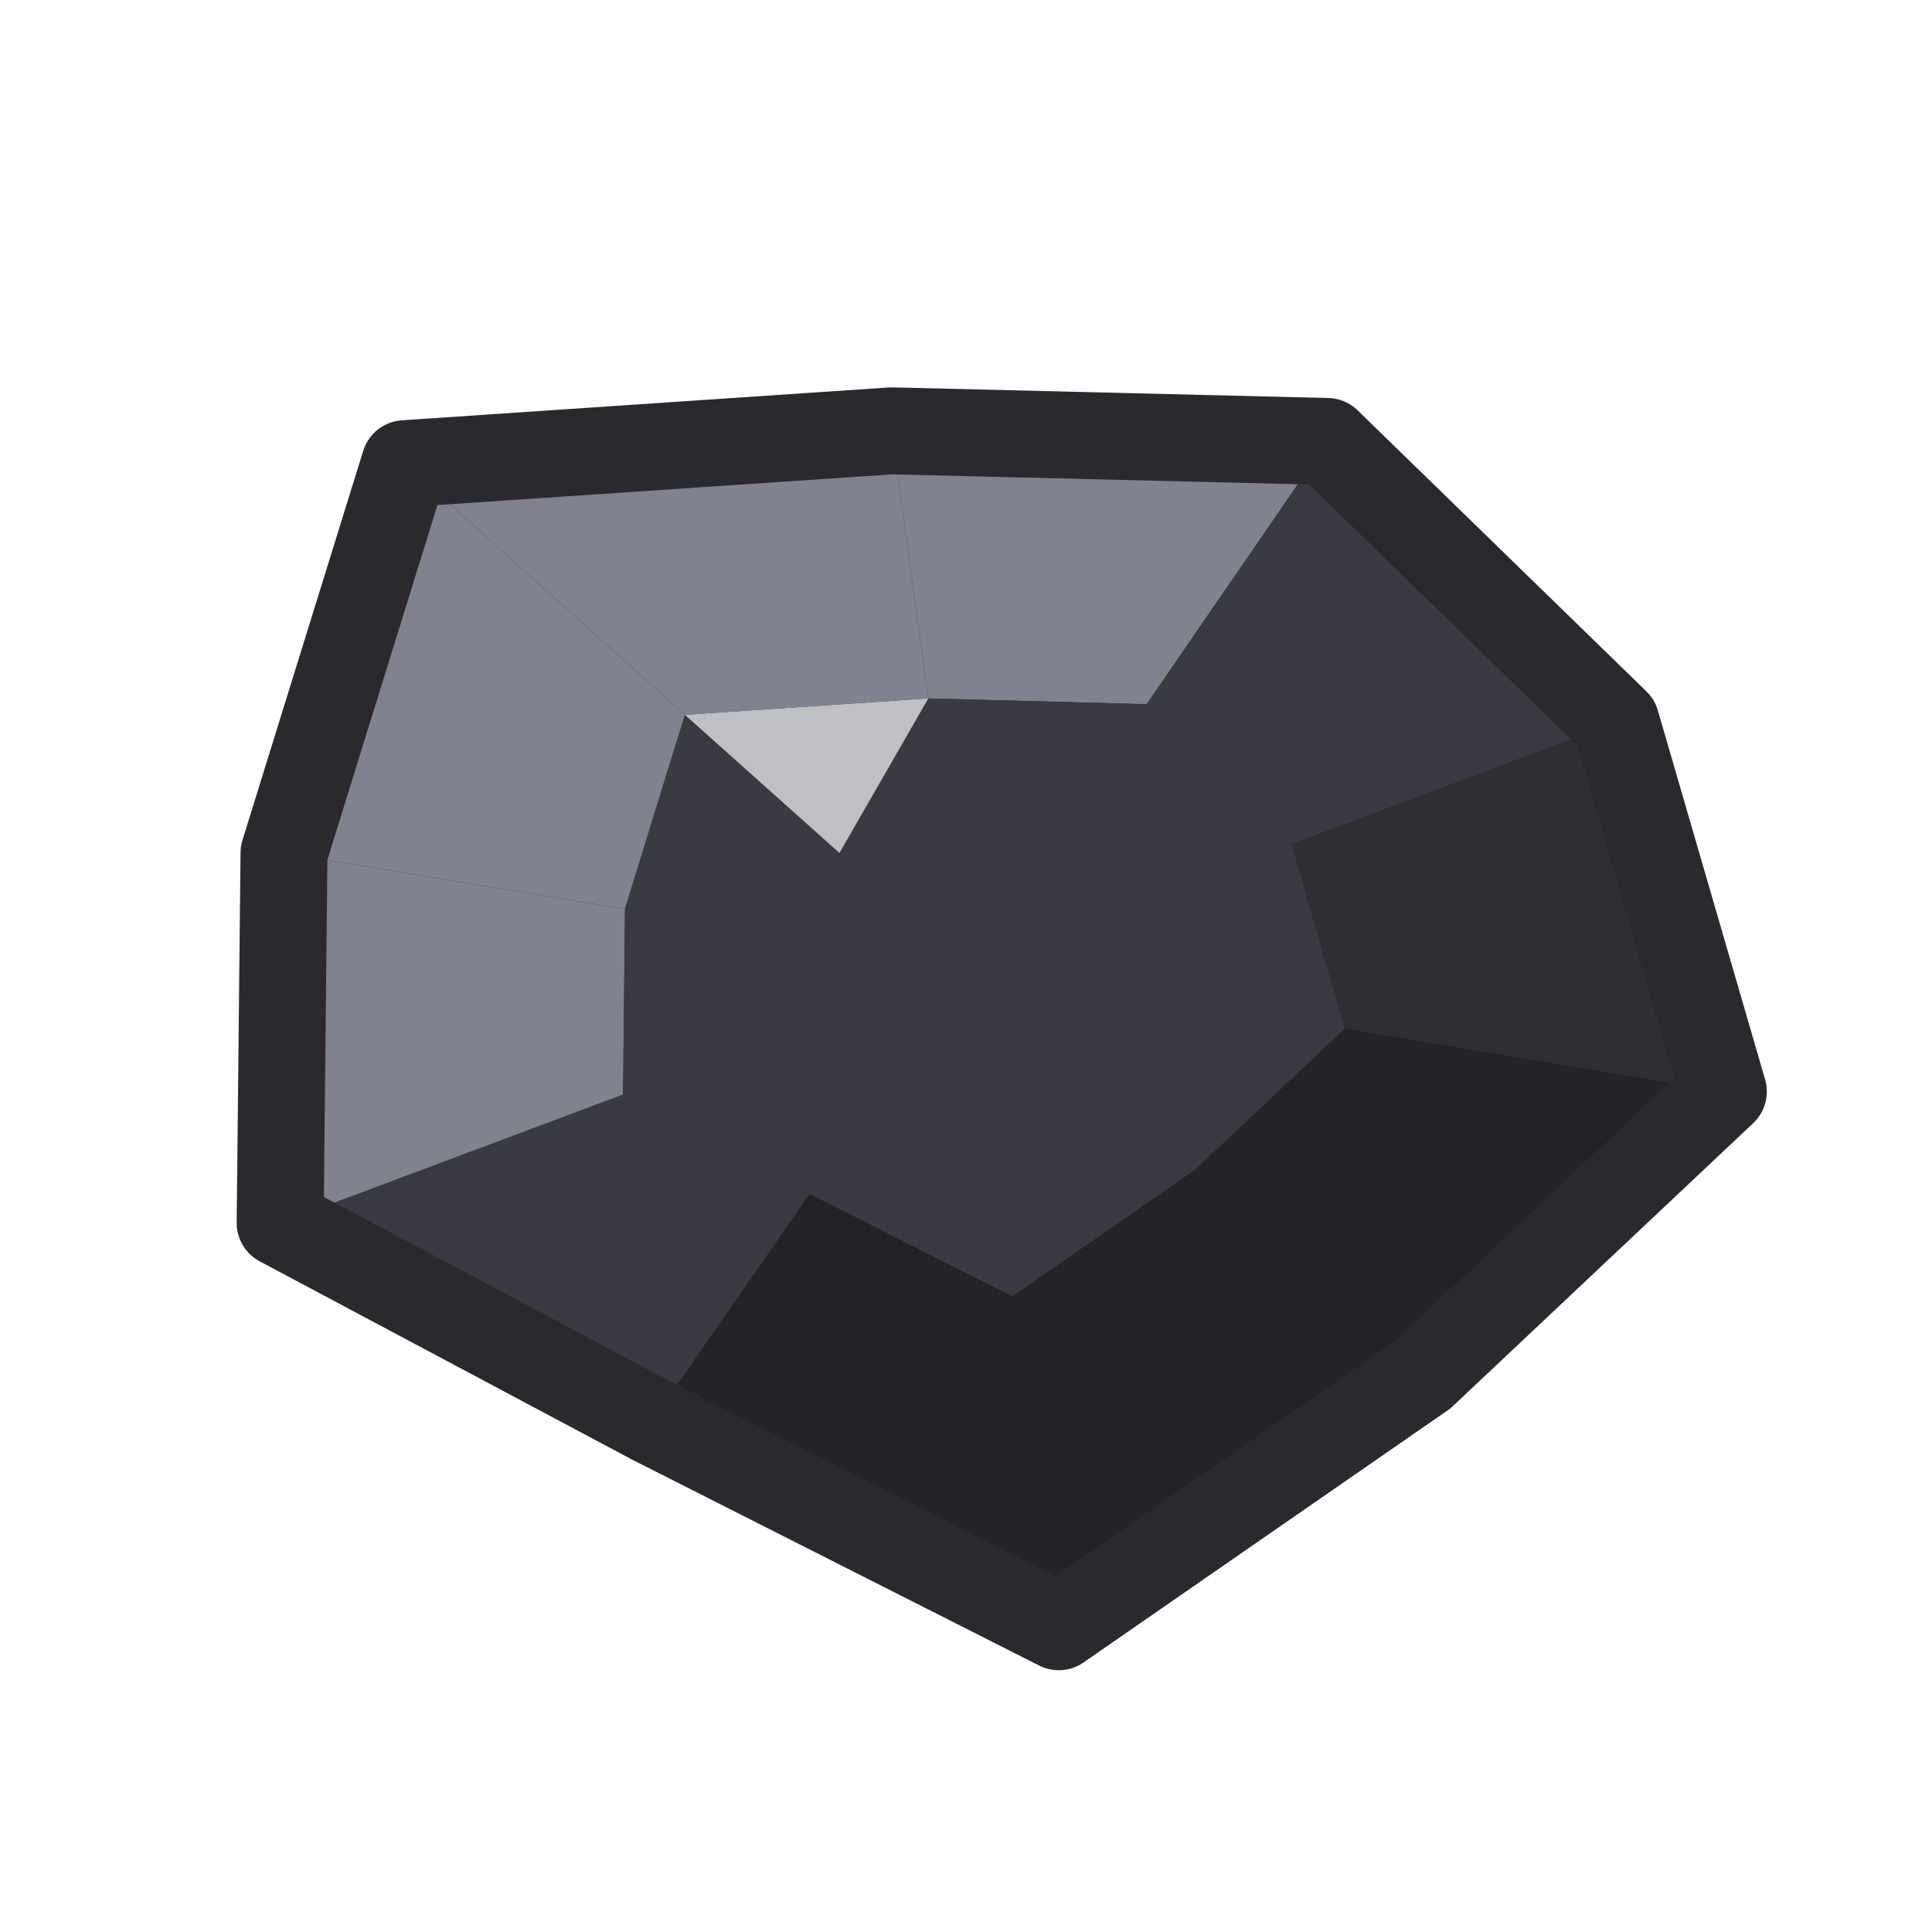
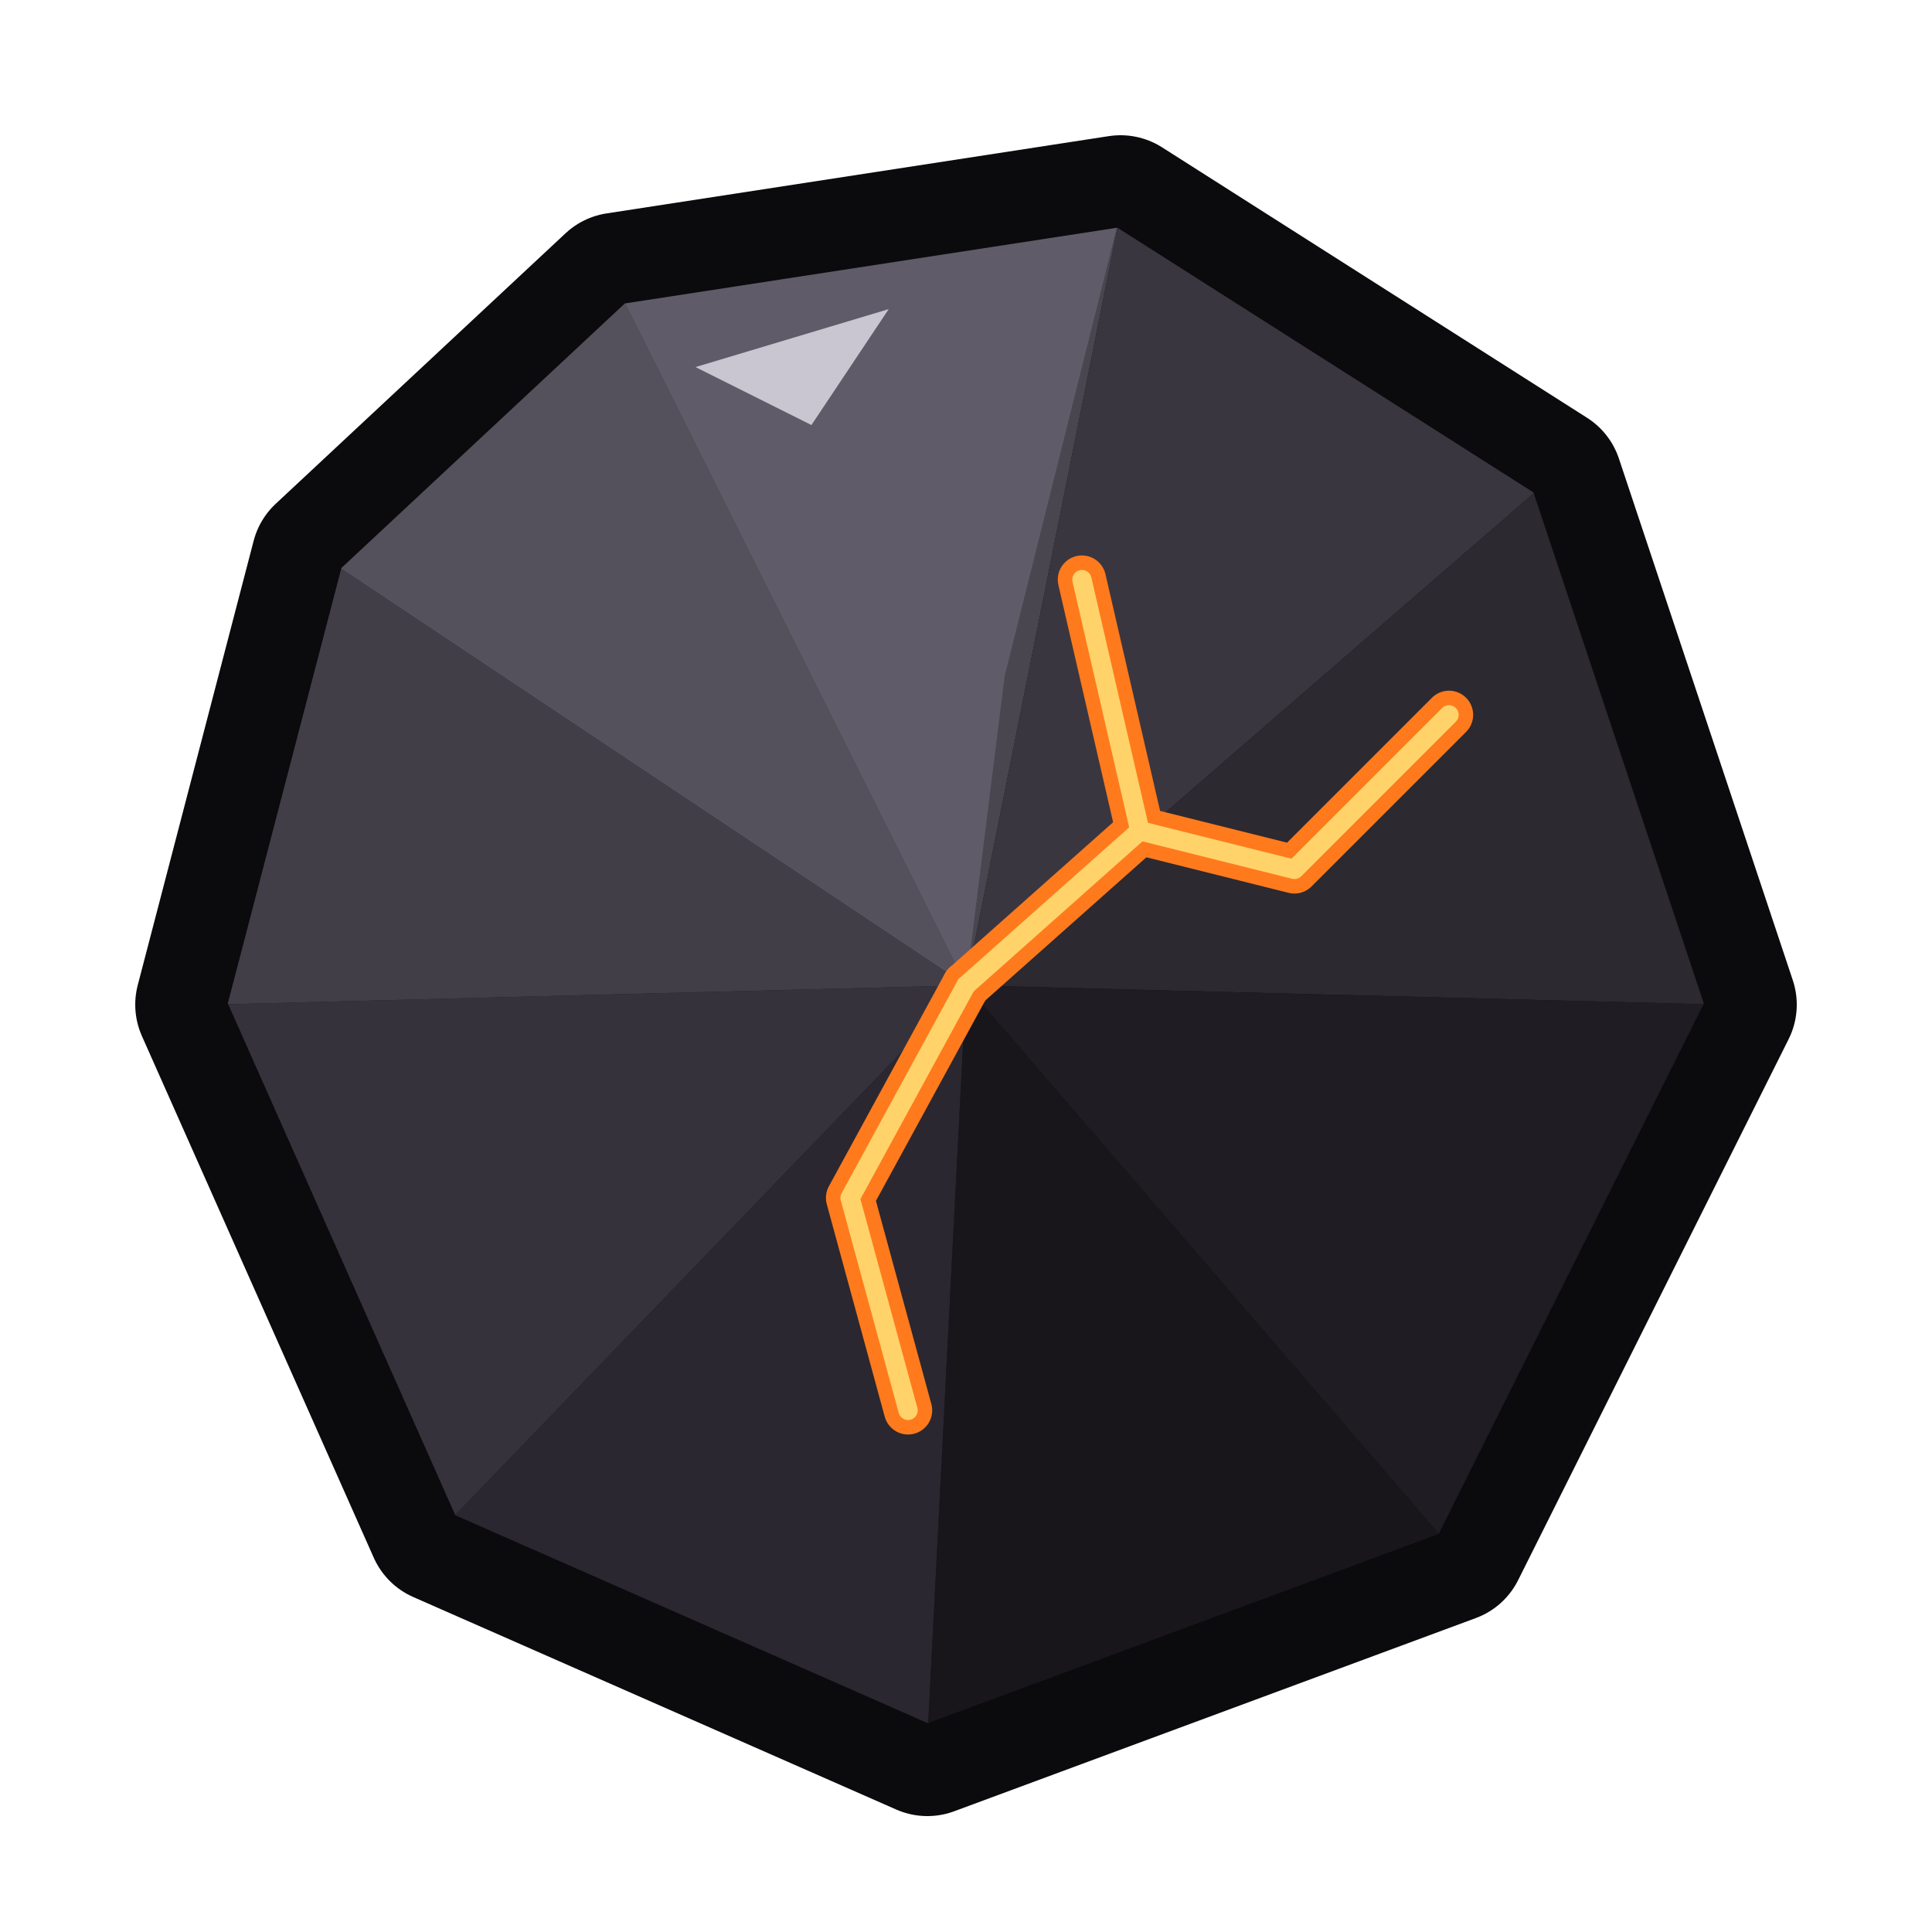
<svg xmlns="http://www.w3.org/2000/svg" viewBox="0 0 200 200" width="200" height="200">
-   <polygon points="178.4,113.0 147.3,142.3 109.6,168.4 67.5,147.1 29.0,126.6 29.4,88.3 41.9,48.0 92.3,44.6 137.4,45.7 167.3,74.8" fill="#242328" />
-   <polygon points="178.4,113.0 147.3,142.3 123.7,121.1 139.2,106.5" fill="#242328" />
-   <polygon points="147.3,142.3 109.6,168.4 104.8,134.2 123.7,121.1" fill="#242328" />
-   <polygon points="109.6,168.4 67.5,147.1 83.8,123.6 104.8,134.2" fill="#242328" />
-   <polygon points="67.5,147.1 29.0,126.6 64.5,113.3 83.8,123.6" fill="#3a3a42" />
-   <polygon points="29.0,126.6 29.4,88.3 64.7,94.1 64.5,113.3" fill="#80828f" />
-   <polygon points="29.4,88.3 41.9,48.0 70.9,74.0 64.7,94.1" fill="#80828f" />
-   <polygon points="41.9,48.0 92.3,44.6 96.1,72.3 70.9,74.0" fill="#80828f" />
-   <polygon points="92.3,44.6 137.4,45.7 118.7,72.9 96.1,72.3" fill="#80828f" />
-   <polygon points="137.4,45.7 167.3,74.8 133.7,87.4 118.7,72.9" fill="#3a3a42" />
-   <polygon points="167.3,74.8 178.4,113.0 139.2,106.5 133.7,87.4" fill="#2f2e35" />
-   <polygon points="139.2,106.5 123.7,121.1 104.8,134.2 83.8,123.6 64.5,113.3 64.7,94.1 70.9,74.0 96.1,72.3 118.7,72.9 133.7,87.4" fill="#3a3a42" />
-   <polygon points="70.9,74.0 96.1,72.3 86.9,88.3" fill="#ccced2" opacity="0.9" />
-   <polygon points="178.4,113.0 147.3,142.3 109.6,168.4 67.5,147.1 29.0,126.6 29.4,88.3 41.9,48.0 92.3,44.6 137.4,45.7 167.3,74.8" fill="none" stroke="#2b292e" stroke-width="9" stroke-linejoin="round" />
+   <svg viewBox="0 0 200 200" width="200" height="200">
+     <polygon points="64.0,30.0 116.0,22.0 160.0,50.0 178.0,104.0 150.0,160.0 96.0,180.0 46.0,158.0 22.0,104.0 34.0,58.0" fill="#0b0a0d" stroke="#0b0a0d" stroke-width="16" stroke-linejoin="round" />
+     <polygon points="100.0,102.0 64.0,30.0 116.0,22.0" fill="#4a4650" />
+     <polygon points="100.0,102.0 116.0,22.0 160.0,50.0" fill="#3a3640" />
+     <polygon points="100.0,102.0 160.0,50.0 178.0,104.0" fill="#2c2930" />
+     <polygon points="100.0,102.0 178.0,104.0 150.0,160.0" fill="#1f1d23" />
+     <polygon points="100.0,102.0 150.0,160.0 96.0,180.0" fill="#18161b" />
+     <polygon points="100.0,102.0 96.0,180.0 46.0,158.0" fill="#2a2730" />
+     <polygon points="100.0,102.0 46.0,158.0 22.0,104.0" fill="#36323c" />
+     <polygon points="100.0,102.0 22.0,104.0 34.0,58.0" fill="#423e48" />
+     <polygon points="100.0,102.0 34.0,58.0 64.0,30.0" fill="#55515c" />
+     <polygon points="100.0,102.0 64.0,30.0 116.0,22.0 104.0,70.0" fill="#5f5b68" />
+     <g fill="none" stroke-linecap="round" stroke-linejoin="round">
+       <g stroke="#ff7a1c" stroke-width="5">
+         <path d="M100,102 L118,86 L134,90 L150,74" />
+         <path d="M100,102 L88,124 L94,146" />
+         <path d="M118,86 L112,60" />
+       </g>
+       <g stroke="#ffd36a" stroke-width="2">
+         <path d="M100,102 L118,86 L134,90 L150,74" />
+         <path d="M100,102 L88,124 L94,146" />
+         <path d="M118,86 L112,60" />
+       </g>
+     </g>
+     <polygon points="64.0,30.0 116.0,22.0 160.0,50.0 178.0,104.0 150.0,160.0 96.0,180.0 46.0,158.0 22.0,104.0 34.0,58.0" fill="none" stroke="#0b0a0d" stroke-width="3" stroke-linejoin="round" />
+     <polygon points="72,38 92,32 84,44" fill="#c9c6d2" />
+   </svg>
</svg>
